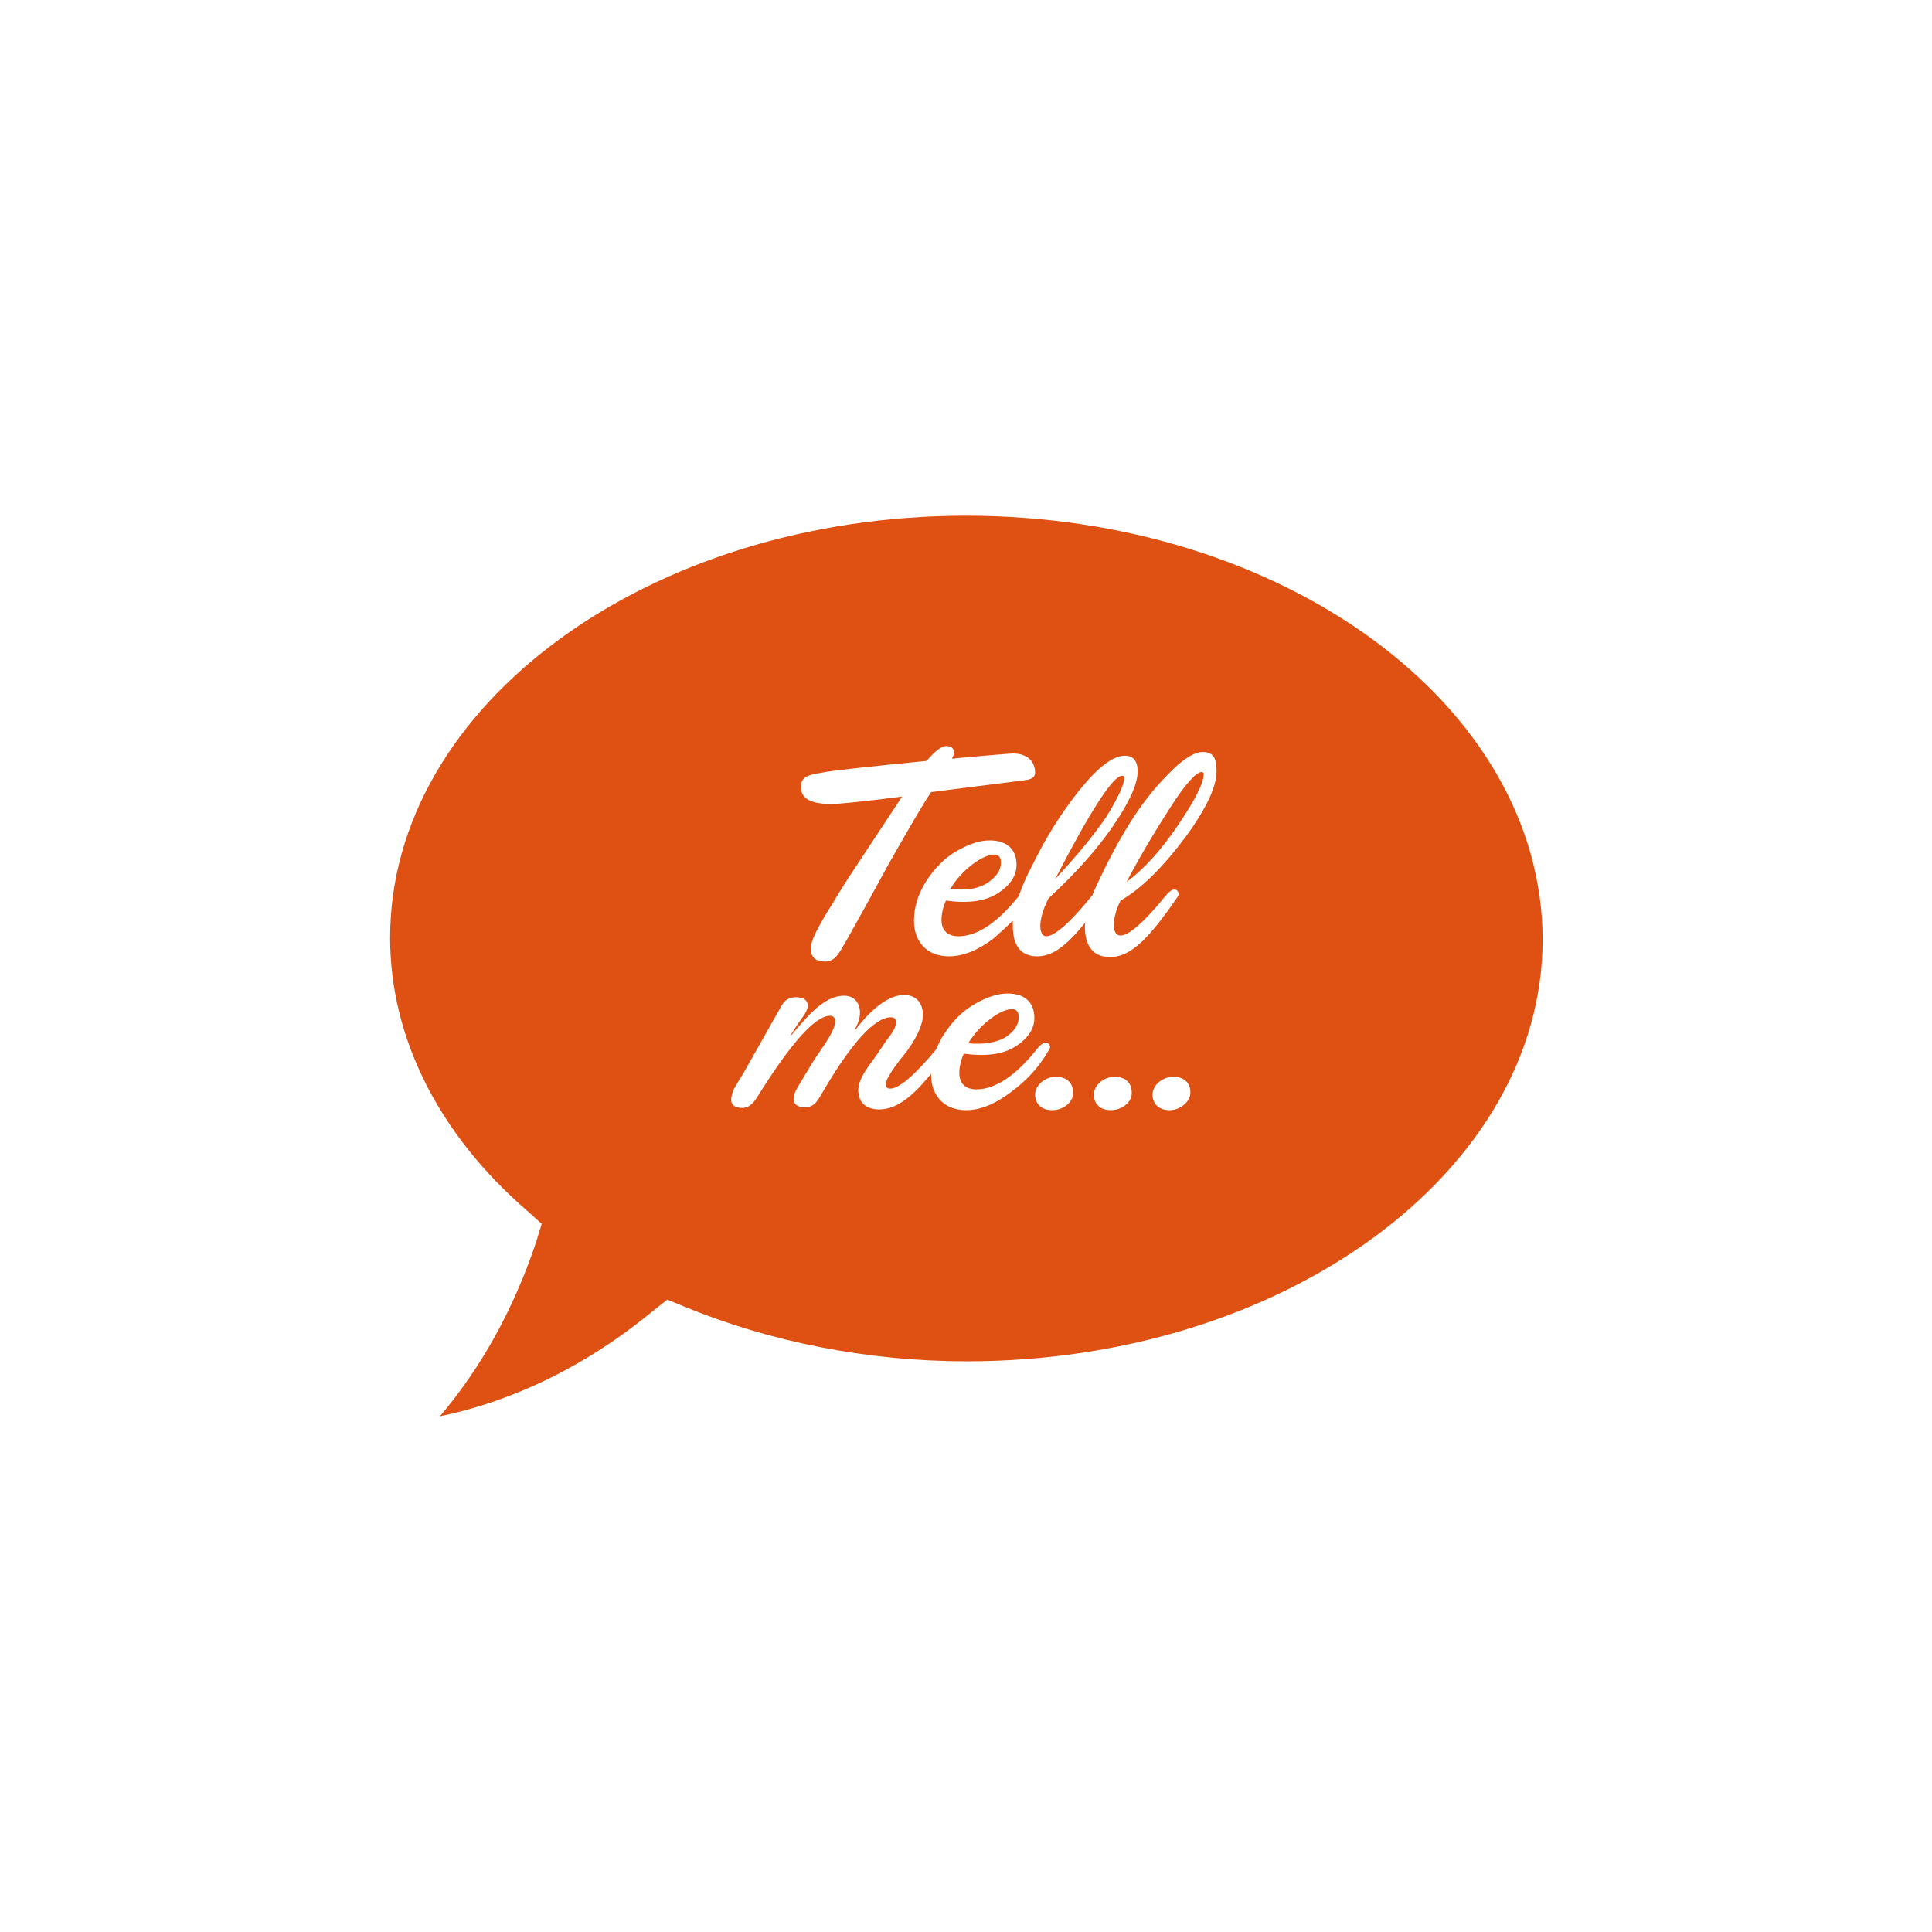
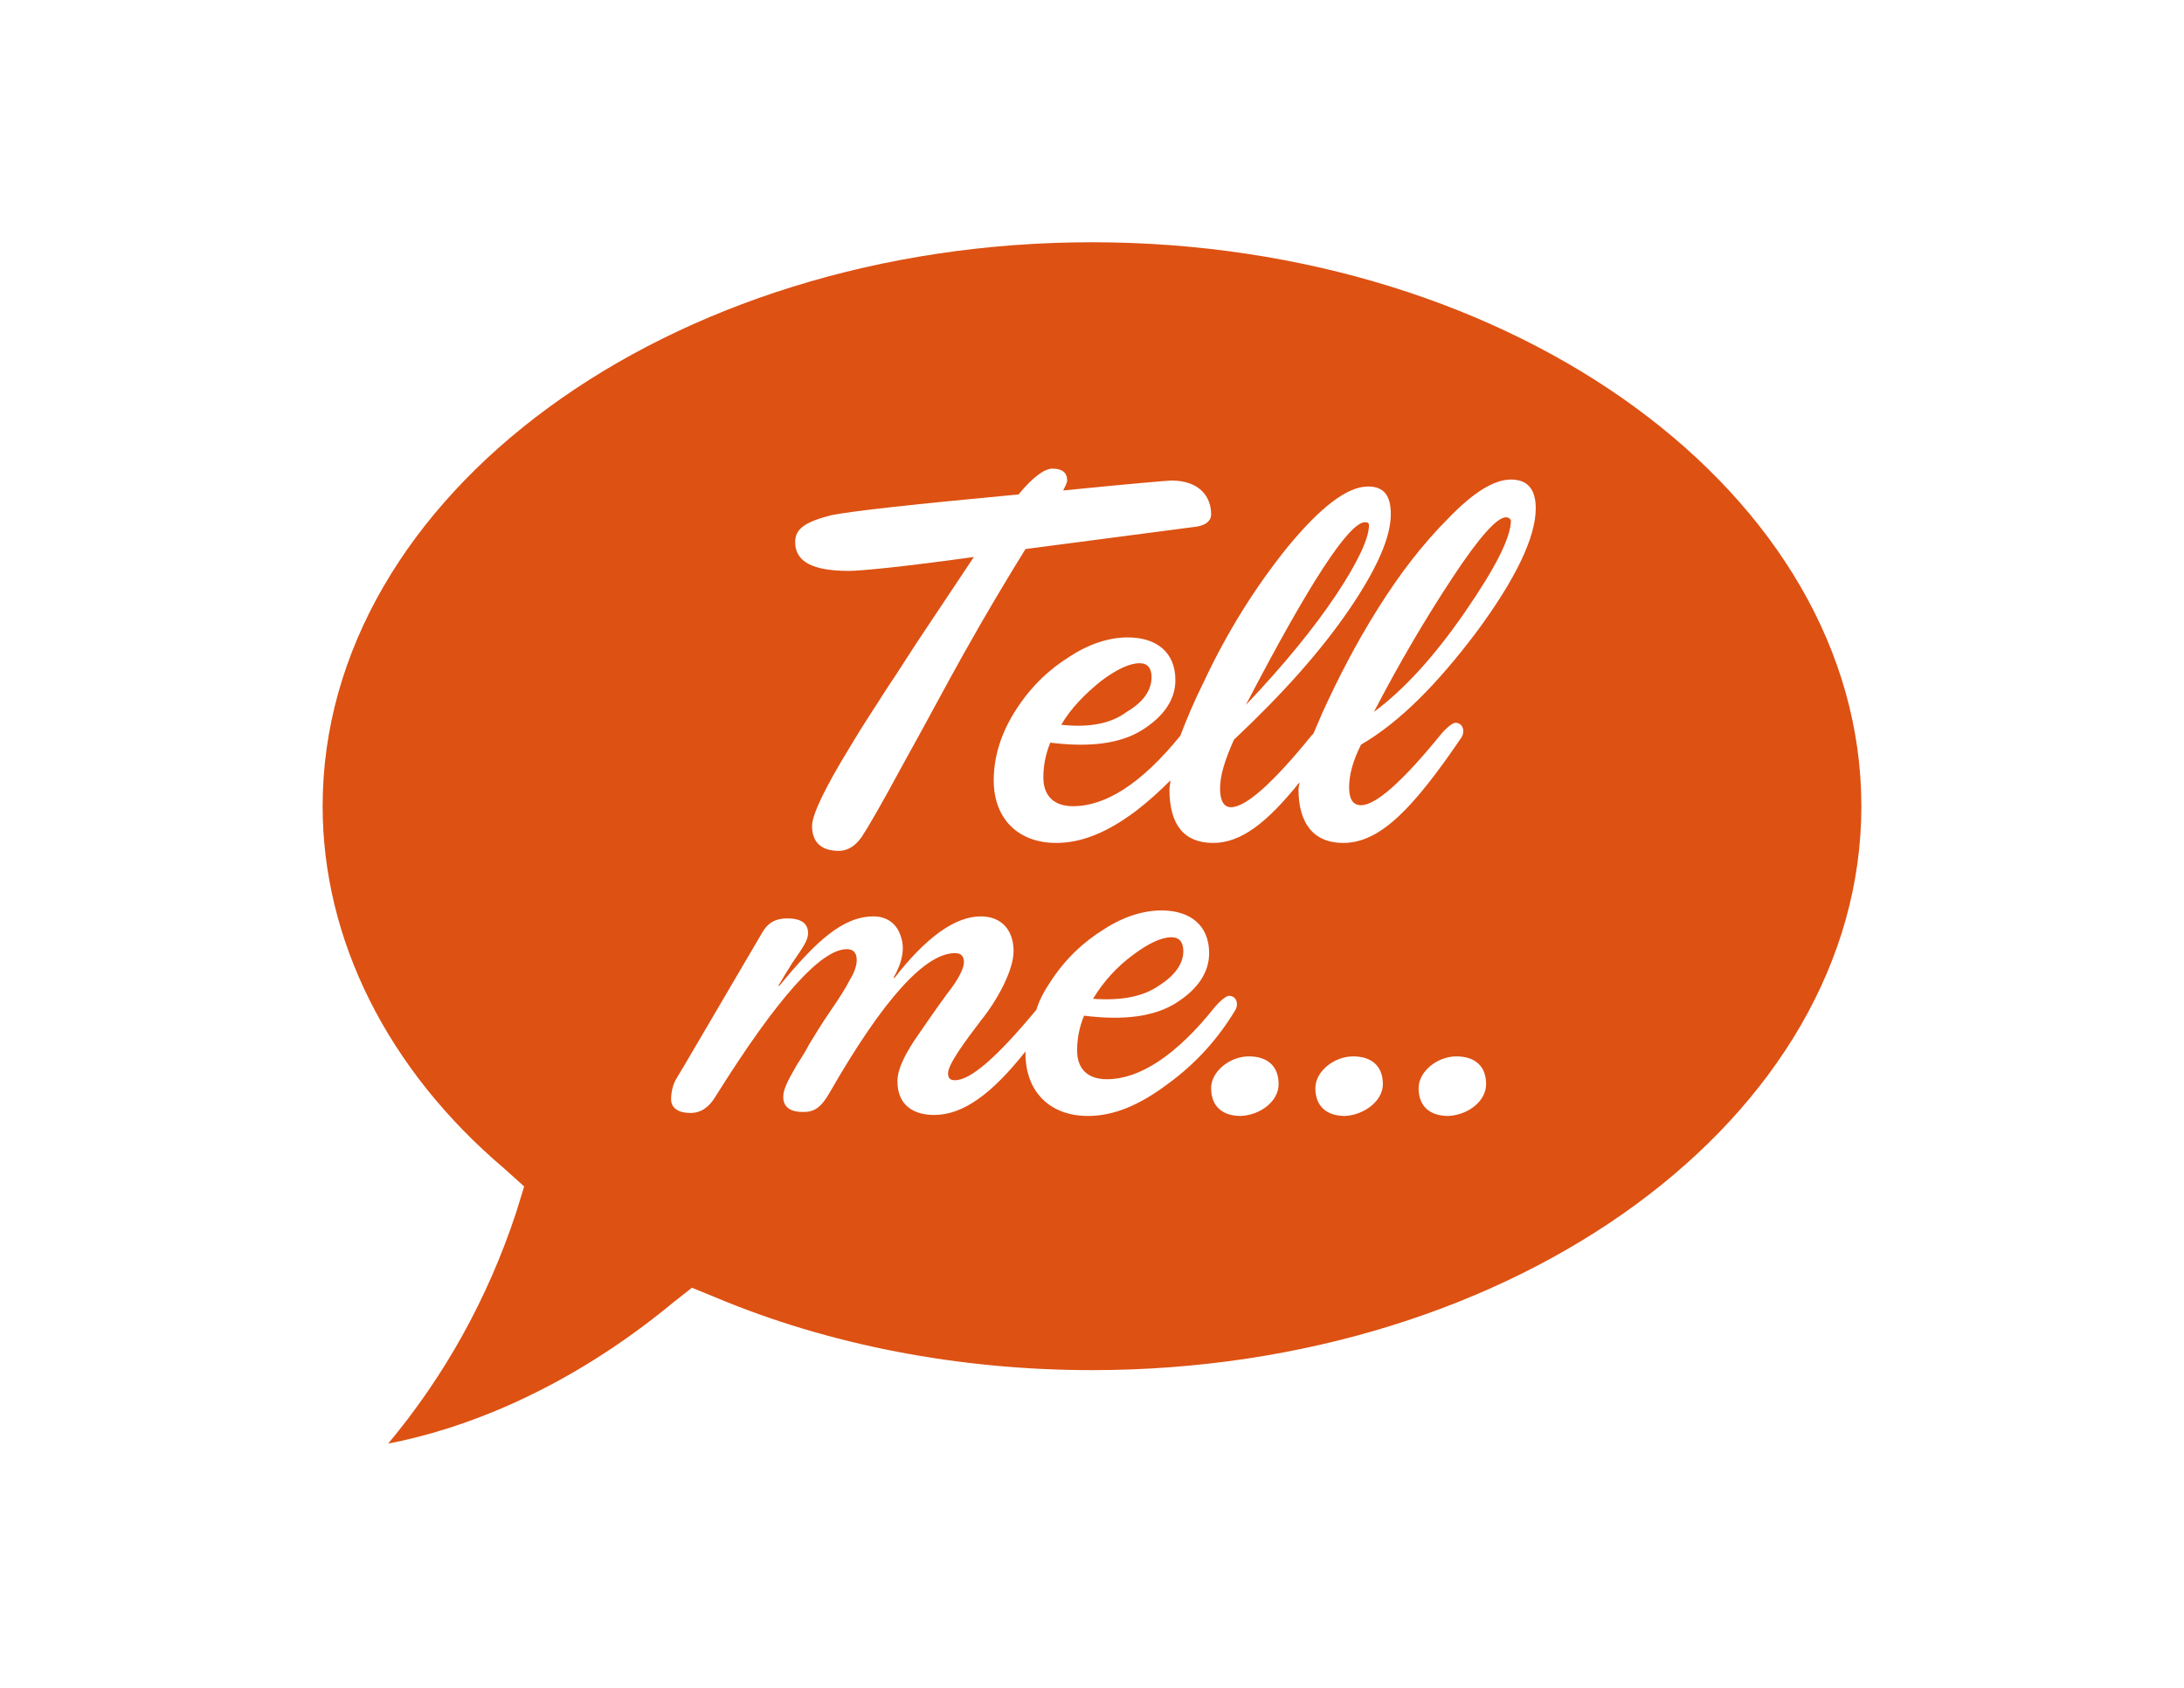
- <svg xmlns="http://www.w3.org/2000/svg" version="1.1" id="Capa_1" x="0px" y="0px" viewBox="0 0 260 260" style="enable-background:new 0 0 260 260;" xml:space="preserve">
+ <svg xmlns="http://www.w3.org/2000/svg" version="1.1" id="Capa_1" x="0px" y="0px" viewBox="0 0 220 170" style="enable-background:new 0 0 220 170;" xml:space="preserve">
  <style type="text/css">
- 	.st0{fill:#DE5113;}
+ 	.st0{fill:#DD5113;}
</style>
-   <g id="XMLID_35_">
-     <g id="XMLID_229_">
-       <path id="XMLID_241_" class="st0" d="M132.9,118.8c1.2-0.8,1.8-1.7,1.8-2.7c0-0.7-0.3-1.1-0.9-1.1c-0.7,0-1.7,0.4-2.9,1.3    c-1.2,0.9-2.2,2-3,3.3C130,119.9,131.7,119.6,132.9,118.8z" />
-       <path id="XMLID_240_" class="st0" d="M151.3,104.6c0-0.1-0.1-0.2-0.3-0.2c-1.2,0-4.2,4.6-9,13.9c2.9-3.1,5.2-5.9,6.9-8.4    C150.5,107.3,151.3,105.6,151.3,104.6z" />
-       <path id="XMLID_239_" class="st0" d="M135.3,139.6c1.2-0.8,1.8-1.7,1.8-2.7c0-0.7-0.3-1.1-0.9-1.1c-0.7,0-1.7,0.4-2.9,1.3    c-1.2,0.9-2.2,2-3,3.3C132.4,140.6,134.1,140.3,135.3,139.6z" />
-       <path id="XMLID_231_" class="st0" d="M130,69.4c-42.7,0-77.5,25.5-77.5,56.8c0,13.4,6.5,26.4,18.4,36.7l2,1.8l-0.8,2.6    c-3,8.9-7.3,16.7-12.9,23.3c7.3-1.5,17.8-5.2,28.7-14.2l1.9-1.5l2.2,0.9c11.6,4.8,24.8,7.4,38.1,7.4c42.7,0,77.5-25.5,77.5-56.8    C207.5,94.9,172.7,69.4,130,69.4z M110.5,104c1.4-0.3,6.2-0.8,14.2-1.6c1.1-1.3,2-2,2.6-2c0.7,0,1.1,0.3,1.1,0.9    c0,0.2-0.1,0.4-0.3,0.8c5.3-0.5,8-0.7,8.2-0.7c2.1,0,3,1.2,3,2.6c0,0.6-0.5,0.9-1.4,1l-12.6,1.6c-1.4,2.1-2.9,4.8-4.7,7.9    c-1.4,2.4-2.9,5.3-4.7,8.5c-1.6,2.9-2.6,4.7-3.1,5.4c-0.5,0.7-1.1,1-1.7,1c-1.4,0-2-0.6-2-1.8c0-0.9,0.9-2.8,3-6.1    c1-1.7,1.9-3.1,2.7-4.3c0.8-1.2,1.9-2.9,3.3-5l3.3-5c-5.4,0.7-8.6,1-9.5,1c-2.7,0-4.1-0.7-4.1-2.2    C107.7,104.8,108.4,104.3,110.5,104z M136,147c-2.1,1.6-4.1,2.4-6,2.4c-2.9,0-4.7-1.9-4.7-4.8c0,0,0-0.1,0-0.1    c-2.6,3.2-4.7,4.8-7,4.8c-1.6,0-2.8-0.8-2.8-2.6c0-0.8,0.4-1.8,1.3-3.1c0.9-1.2,1.7-2.4,2.5-3.6c0.9-1.1,1.3-1.9,1.3-2.4    c0-0.4-0.2-0.7-0.7-0.7c-2.2,0-5.4,3.5-9.5,10.6c-0.7,1.2-1.2,1.5-2.1,1.5c-1,0-1.5-0.4-1.5-1.1c0-0.6,0.2-1.1,1.1-2.5    c0.4-0.7,0.7-1.2,0.9-1.5c0.4-0.7,0.9-1.5,1.6-2.5c0.7-1,1.2-1.8,1.5-2.4c0.3-0.6,0.5-1.1,0.5-1.5c0-0.6-0.3-0.8-0.7-0.8    c-2,0-5.3,3.7-9.9,11.1c-0.6,0.9-1.2,1.3-1.9,1.3c-1,0-1.5-0.4-1.5-1.1c0-0.5,0.2-1.1,0.4-1.5c0.2-0.4,0.9-1.5,1.2-2l5.2-9.2    c0.4-0.7,1-1.1,1.9-1.1c1,0,1.6,0.4,1.6,1.1c0,0.6-0.3,1.1-1.2,2.3c-0.4,0.6-0.8,1.2-1.1,1.7l0.1,0c2.8-3.4,4.8-5.3,7.1-5.3    c1,0,1.7,0.5,2,1.4c0.3,0.9,0.1,2-0.6,3.2l0.1,0c2.4-3.1,4.6-4.7,6.6-4.7c1.6,0,2.5,1.1,2.5,2.7c0,1.5-1.2,3.7-2.5,5.3    c-1.3,1.6-2.5,3.3-2.5,4c0,0.4,0.2,0.6,0.6,0.6c1.2,0,3.3-1.8,6.2-5.3c0.3-0.7,0.6-1.4,1.1-2.1c1.1-1.7,2.5-3.1,4.1-4    c1.6-0.9,3-1.4,4.4-1.4c2.2,0,3.6,1.1,3.6,3.3c0,1.4-0.8,2.7-2.5,3.8c-1.7,1.1-4,1.4-7,1c-0.4,0.9-0.6,1.8-0.6,2.6    c0,1.4,0.8,2.2,2.3,2.2c2.5,0,5.3-1.8,8.2-5.5c0.5-0.6,0.9-0.8,1.1-0.8c0.6,0,0.8,0.7,0.4,1.1C139.9,143.5,138.2,145.4,136,147z     M141.6,149.4c-1.4,0-2.3-0.8-2.3-2.1c0-1.3,1.4-2.4,2.8-2.4c1.4,0,2.3,0.8,2.3,2.1C144.5,148.3,143.1,149.4,141.6,149.4z     M149.5,149.4c-1.4,0-2.3-0.8-2.3-2.1c0-1.3,1.4-2.4,2.8-2.4c1.4,0,2.3,0.8,2.3,2.1C152.4,148.3,151,149.4,149.5,149.4z     M157.4,149.4c-1.4,0-2.3-0.8-2.3-2.1c0-1.3,1.4-2.4,2.8-2.4c1.4,0,2.3,0.8,2.3,2.1C160.2,148.3,158.8,149.4,157.4,149.4z     M159.5,112.7c-3,4-5.9,6.9-8.7,8.5c-0.6,1.2-0.9,2.3-0.9,3.3c0,0.9,0.3,1.4,0.9,1.4c1.1,0,3.2-1.8,6.1-5.4    c0.5-0.6,0.9-0.8,1.1-0.8c0.6,0,0.8,0.7,0.4,1.1c-3.7,5.4-6.2,8-9,8c-2.3,0-3.4-1.5-3.4-4.1c0-0.2,0-0.4,0.1-0.6    c-2.5,3.1-4.4,4.6-6.5,4.6c-2.2,0-3.3-1.4-3.3-4.1c0-0.2,0-0.5,0-0.7c-0.8,0.8-1.7,1.6-2.6,2.4c-2.1,1.6-4.1,2.4-6,2.4    c-2.9,0-4.7-1.9-4.7-4.8c0-1.9,0.6-3.7,1.7-5.4c1.1-1.7,2.5-3.1,4.1-4c1.6-0.9,3-1.4,4.4-1.4c2.2,0,3.6,1.1,3.6,3.3    c0,1.4-0.8,2.7-2.5,3.8c-1.7,1.1-4,1.4-7,1c-0.4,0.9-0.6,1.8-0.6,2.6c0,1.4,0.8,2.2,2.3,2.2c2.5,0,5.2-1.8,8.1-5.4    c0.4-1.2,1-2.6,1.8-4.1c1.8-3.7,3.9-7.1,6.4-10.2c2.5-3.1,4.5-4.6,6.1-4.6c1.1,0,1.7,0.7,1.7,2.1c0,1.7-1.1,4.1-3.2,7.2    c-2.1,3.1-5,6.4-8.8,9.9c-0.7,1.4-1.1,2.7-1.1,3.7c0,0.9,0.3,1.4,0.8,1.4c1.1,0,3.2-1.8,6.1-5.4c0,0,0.1-0.1,0.1-0.1    c0.2-0.5,0.4-1,0.7-1.6c1.2-2.6,2.6-5.3,4.2-7.9c1.6-2.6,3.4-4.9,5.3-6.8c1.9-2,3.5-3,4.7-3c1.2,0,1.8,0.7,1.8,2.2    C163.9,105.5,162.5,108.6,159.5,112.7z" />
-       <path id="XMLID_230_" class="st0" d="M161.7,103.9c-0.7,0-2.1,1.5-4.1,4.6c-2,3.1-4,6.4-6,10.2c2.3-1.7,4.6-4.2,6.9-7.6    c2.3-3.4,3.5-5.7,3.5-7C162,104,161.9,103.9,161.7,103.9z" />
-     </g>
-   </g>
+   <path id="XMLID_35_" class="st0" d="M106.9,73c1-1.7,2.4-3.1,4-4.4c1.6-1.2,2.9-1.8,3.9-1.8c0.8,0,1.2,0.5,1.2,1.4  c0,1.3-0.8,2.5-2.5,3.5C111.9,72.9,109.7,73.3,106.9,73z M137.9,52.9c0-0.2-0.1-0.3-0.4-0.3c-1.6,0-5.6,6.1-12,18.4  c3.9-4.1,6.9-7.8,9.1-11.1C136.8,56.6,137.9,54.2,137.9,52.9z M116.7,99.3c1.6-1,2.5-2.2,2.5-3.5c0-0.9-0.4-1.4-1.2-1.4  c-1,0-2.3,0.6-3.9,1.8c-1.6,1.2-2.9,2.6-4,4.4C112.9,100.8,115.1,100.4,116.7,99.3z M187.5,81.2c0,31.3-34.8,56.8-77.5,56.8  c-13.3,0-26.5-2.5-38.1-7.4l-2.2-0.9l-1.9,1.5c-10.9,9-21.4,12.8-28.7,14.2c5.6-6.7,10-14.5,12.9-23.3l0.8-2.6l-2-1.8  C39,107.7,32.5,94.6,32.5,81.2c0-31.3,34.8-56.8,77.5-56.8C152.7,24.4,187.5,49.9,187.5,81.2z M80.1,54.6c0,2,1.8,2.9,5.4,2.9  c1.2,0,5.4-0.4,12.6-1.4l-4.4,6.6c-1.9,2.8-3.3,5.1-4.4,6.7c-1,1.6-2.3,3.5-3.6,5.7c-2.7,4.4-3.9,7-3.9,8.1c0,1.6,0.9,2.5,2.7,2.5  c0.8,0,1.6-0.4,2.3-1.4c0.6-0.9,2-3.3,4.1-7.2c2.4-4.3,4.4-8.1,6.2-11.3c2.3-4.1,4.4-7.6,6.2-10.5l16.8-2.2c1.3-0.1,1.9-0.6,1.9-1.3  c0-1.8-1.2-3.4-4-3.4c-0.3,0-3.9,0.3-10.9,1c0.2-0.4,0.4-0.8,0.4-1c0-0.8-0.5-1.2-1.5-1.2c-0.8,0-2,0.9-3.4,2.6  c-10.7,1-17,1.7-18.9,2.1C81,52.6,80.1,53.3,80.1,54.6z M124.4,101.8c0.4-0.6,0.2-1.5-0.6-1.5c-0.2,0-0.7,0.3-1.4,1.1  c-3.9,4.9-7.6,7.3-10.9,7.3c-2,0-3-1.1-3-2.9c0-1.1,0.2-2.3,0.7-3.5c4,0.5,7.1,0.1,9.3-1.3c2.2-1.4,3.3-3.1,3.3-5  c0-2.8-1.9-4.3-4.8-4.3c-1.8,0-3.8,0.6-5.8,1.9c-2.1,1.3-3.9,3-5.4,5.3c-0.6,0.9-1.1,1.8-1.4,2.8c-3.9,4.7-6.6,7.1-8.2,7.1  c-0.5,0-0.7-0.2-0.7-0.7c0-0.9,1.7-3.2,3.3-5.3c1.7-2.1,3.3-5.1,3.3-7c0-2.1-1.2-3.5-3.3-3.5c-2.6,0-5.5,2.1-8.7,6.2l-0.1,0  c0.9-1.6,1.2-3,0.7-4.3c-0.4-1.2-1.4-1.9-2.7-1.9c-3.1,0-5.8,2.5-9.5,7l-0.1,0c0.4-0.7,0.9-1.5,1.4-2.3c1.1-1.6,1.6-2.3,1.6-3  c0-1-0.7-1.5-2.1-1.5c-1.2,0-2,0.5-2.5,1.4L69.7,106c-0.4,0.7-1.3,2.2-1.6,2.7c-0.3,0.5-0.5,1.3-0.5,2c0,0.9,0.7,1.4,2,1.4  c0.9,0,1.8-0.5,2.5-1.7c6.2-9.9,10.6-14.8,13.2-14.8c0.6,0,1,0.3,1,1.1c0,0.5-0.2,1.2-0.7,2c-0.4,0.8-1.1,1.9-2,3.2  c-0.9,1.3-1.6,2.5-2.1,3.3c-0.2,0.4-0.6,1.1-1.2,2c-1.1,1.9-1.4,2.6-1.4,3.3c0,1,0.7,1.5,2,1.5c1.1,0,1.8-0.4,2.7-2  c5.4-9.4,9.6-14,12.6-14c0.6,0,0.9,0.3,0.9,0.9c0,0.6-0.5,1.7-1.7,3.2c-1.1,1.5-2.2,3.1-3.3,4.7c-1.1,1.7-1.7,3-1.7,4.1  c0,2.4,1.6,3.4,3.7,3.4c2.9,0,5.8-2.1,9.2-6.4c0,0.1,0,0.1,0,0.2c0,3.8,2.4,6.3,6.3,6.3c2.6,0,5.2-1.1,8-3.2  C120.5,107.1,122.7,104.6,124.4,101.8z M128.8,109.2c0-1.8-1.1-2.8-3-2.8c-1.9,0-3.8,1.5-3.8,3.2c0,1.8,1.1,2.8,3,2.8  C127,112.3,128.8,110.9,128.8,109.2z M139.3,109.2c0-1.8-1.1-2.8-3-2.8c-1.9,0-3.8,1.5-3.8,3.2c0,1.8,1.1,2.8,3,2.8  C137.4,112.3,139.3,110.9,139.3,109.2z M149.7,109.2c0-1.8-1.1-2.8-3-2.8c-1.9,0-3.8,1.5-3.8,3.2c0,1.8,1.1,2.8,3,2.8  C147.9,112.3,149.7,110.9,149.7,109.2z M154.7,51.2c0-1.9-0.8-2.9-2.5-2.9c-1.7,0-3.8,1.3-6.3,3.9c-2.6,2.6-4.9,5.6-7.1,9.1  c-2.2,3.5-4,7-5.6,10.5c-0.3,0.7-0.6,1.4-0.9,2.1c-0.1,0.1-0.1,0.1-0.2,0.2c-3.9,4.8-6.6,7.2-8.1,7.2c-0.7,0-1.1-0.6-1.1-1.9  c0-1.3,0.5-2.9,1.4-4.9c5-4.7,8.8-9,11.6-13.1c2.8-4.1,4.2-7.3,4.2-9.6c0-1.9-0.7-2.8-2.3-2.8c-2.1,0-4.8,2.1-8.1,6.1  c-3.3,4.1-6.1,8.6-8.4,13.5c-1,2-1.8,3.9-2.4,5.5c-3.9,4.8-7.5,7.1-10.8,7.1c-2,0-3-1.1-3-2.9c0-1.1,0.2-2.3,0.7-3.5  c4,0.5,7.1,0.1,9.3-1.3c2.2-1.4,3.3-3.1,3.3-5c0-2.8-1.9-4.3-4.8-4.3c-1.8,0-3.8,0.6-5.8,1.9c-2.1,1.3-3.9,3-5.4,5.3  c-1.5,2.3-2.3,4.7-2.3,7.2c0,3.8,2.4,6.3,6.3,6.3c2.6,0,5.2-1.1,8-3.2c1.3-1,2.4-2,3.5-3.1c0,0.3-0.1,0.6-0.1,0.9  c0,3.6,1.5,5.4,4.4,5.4c2.8,0,5.4-2,8.7-6.1c0,0.2-0.1,0.5-0.1,0.7c0,3.4,1.5,5.4,4.5,5.4c3.7,0,7-3.4,11.9-10.6  c0.4-0.6,0.2-1.5-0.6-1.5c-0.2,0-0.7,0.3-1.4,1.1c-3.9,4.8-6.6,7.2-8.1,7.2c-0.8,0-1.2-0.6-1.2-1.8c0-1.3,0.4-2.7,1.2-4.3  c3.8-2.2,7.6-6,11.6-11.3C152.7,58.3,154.7,54.1,154.7,51.2z M151.7,52.1c-0.9,0-2.7,2-5.4,6.1c-2.7,4.1-5.3,8.5-7.9,13.5  c3-2.2,6.1-5.6,9.2-10.1c3.1-4.5,4.6-7.5,4.6-9.2C152.1,52.2,151.9,52.1,151.7,52.1z" />
</svg>
